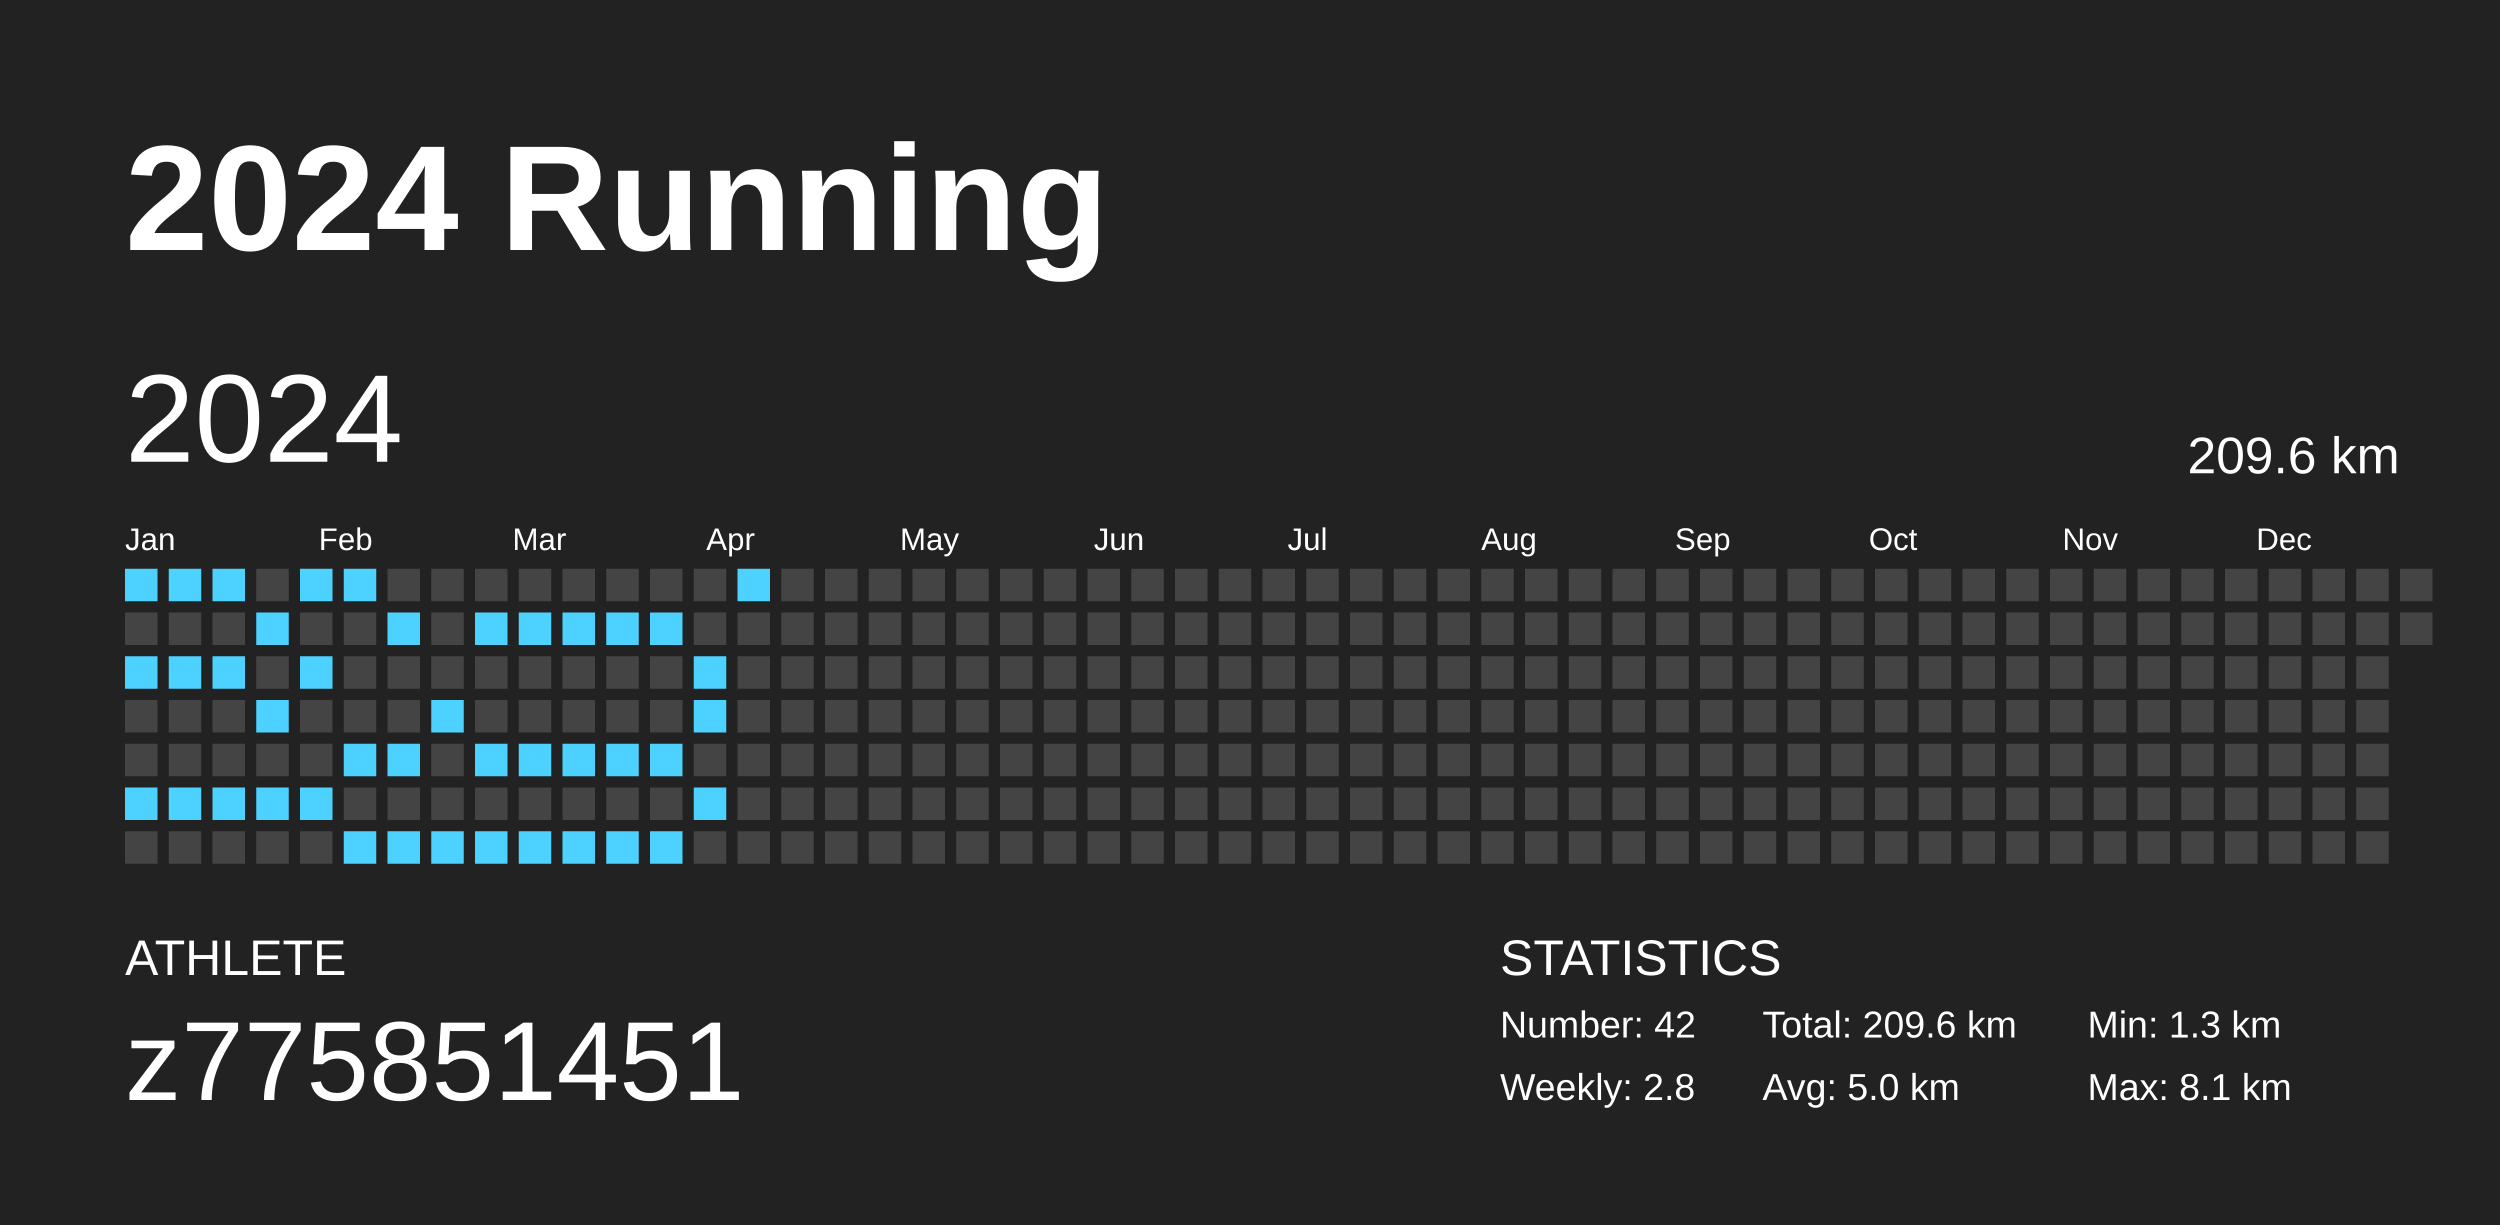
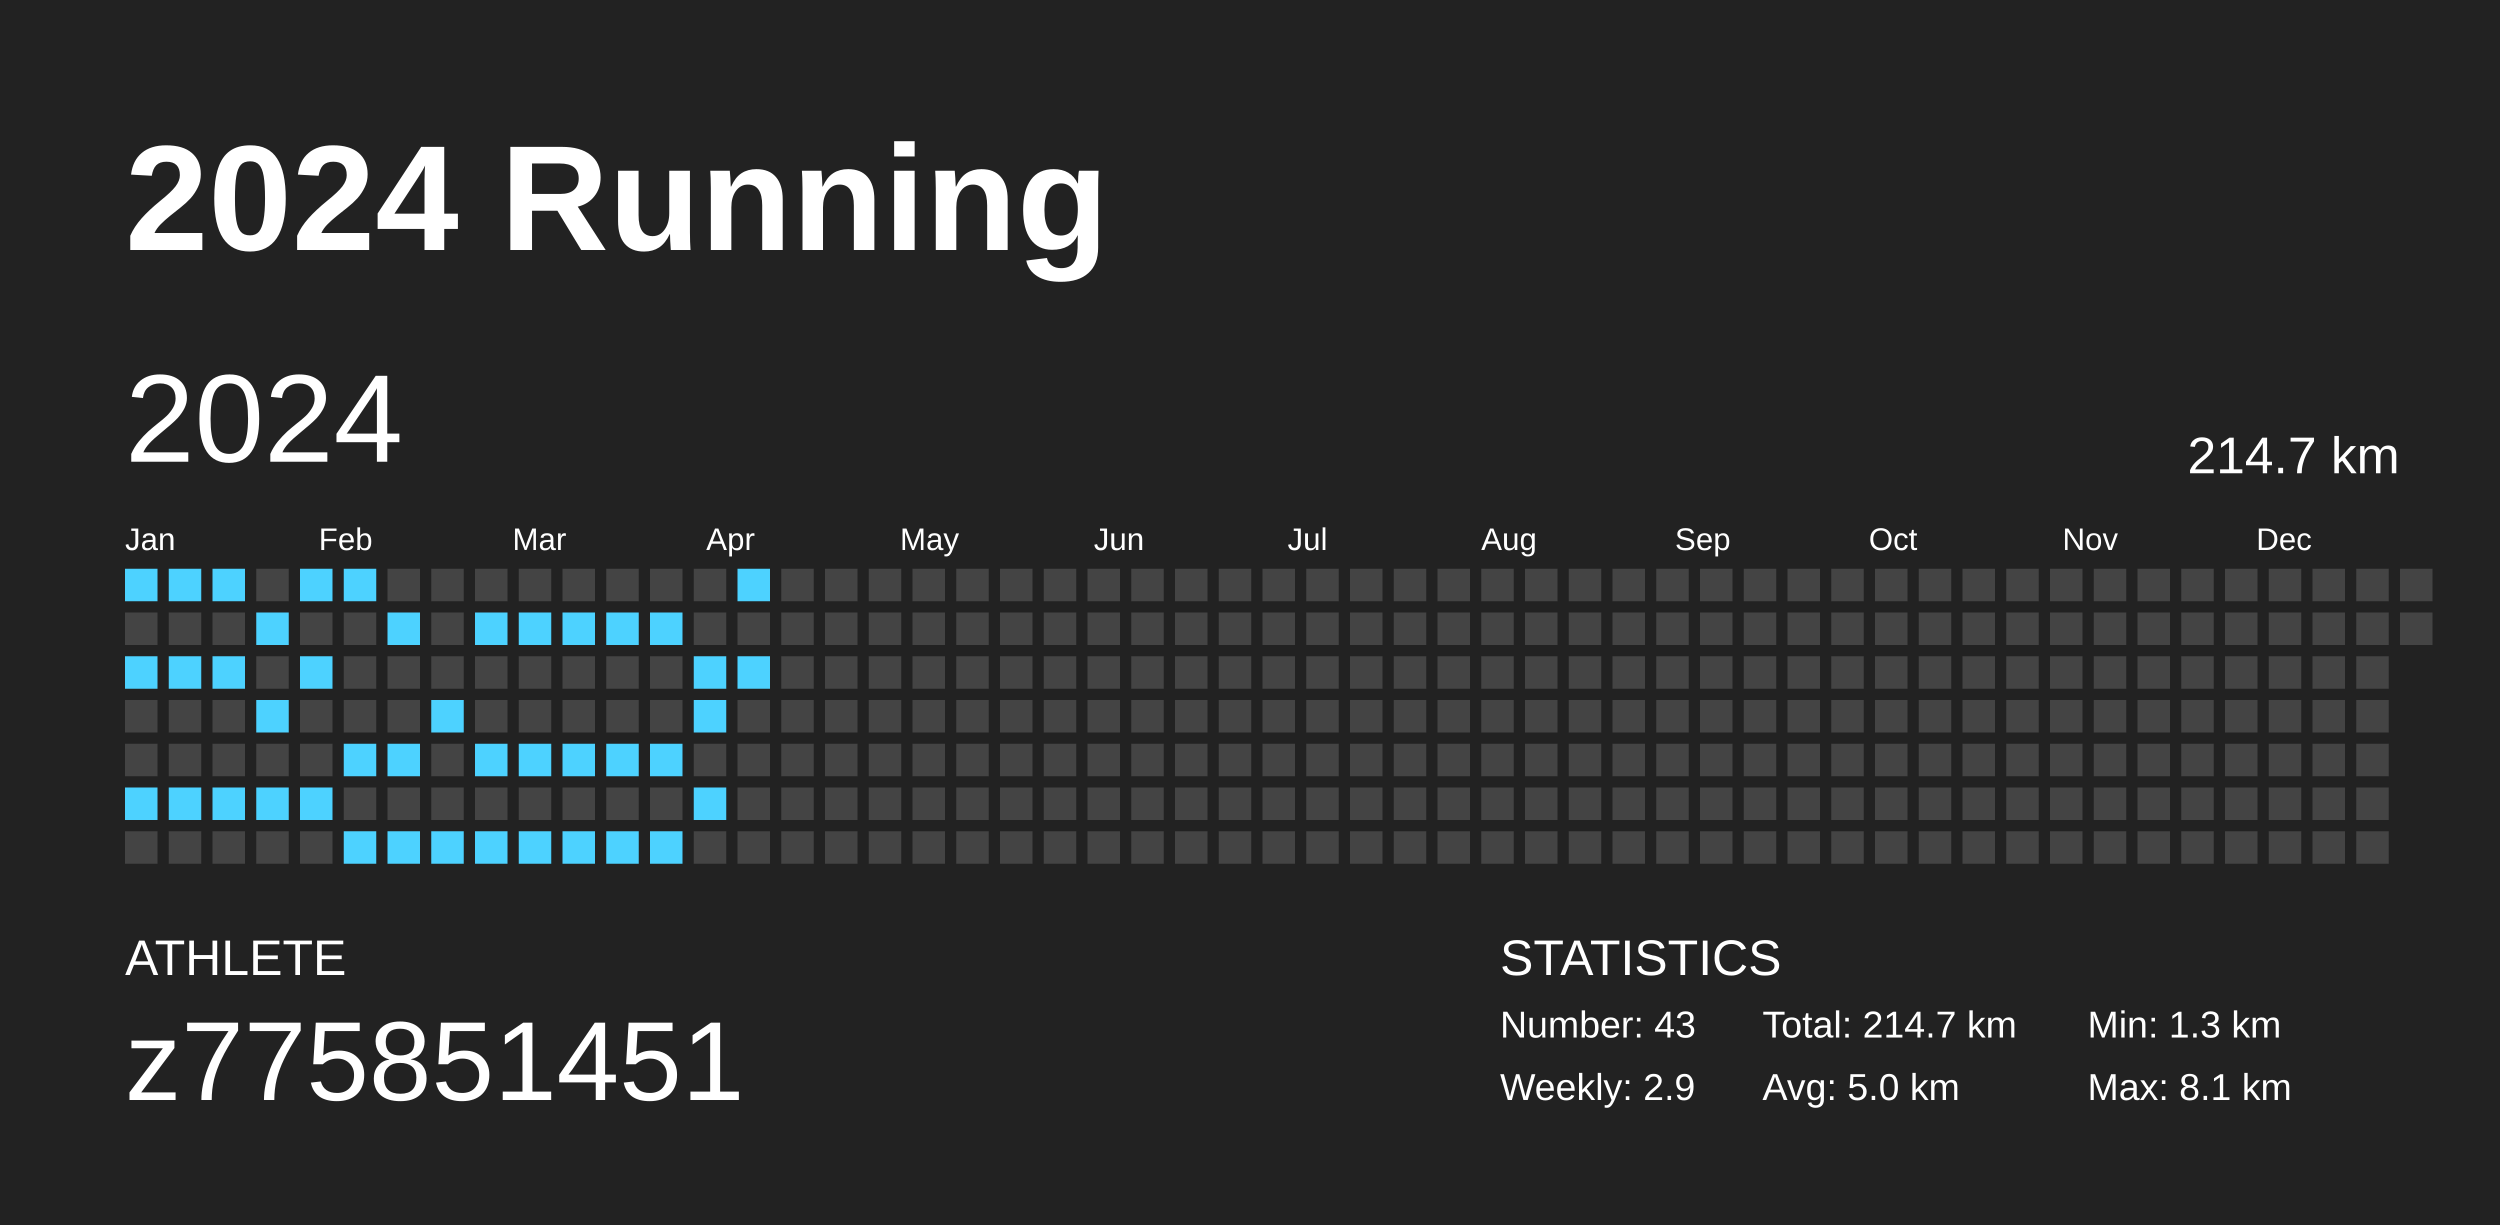
<svg xmlns="http://www.w3.org/2000/svg" baseProfile="full" height="98mm" version="1.1" viewBox="0,0,200,98" width="200mm">
  <defs />
  <rect fill="#222222" height="98" width="200" x="0" y="0" />
  <text fill="#FFFFFF" style="font-size:12px; font-family:Arial; font-weight:bold;" x="10" y="20">2024 Running</text>
  <text fill="#FFFFFF" style="font-size:4px; font-family:Arial" x="10" y="78">ATHLETE</text>
  <text fill="#FFFFFF" style="font-size:9px; font-family:Arial" x="10" y="88">z775851451</text>
  <text fill="#FFFFFF" style="font-size:4px; font-family:Arial" x="120" y="78">STATISTICS</text>
-   <text fill="#FFFFFF" style="font-size:3px; font-family:Arial" x="120" y="83">Number: 42</text>
-   <text fill="#FFFFFF" style="font-size:3px; font-family:Arial" x="120" y="88">Weekly: 2.8</text>
-   <text fill="#FFFFFF" style="font-size:3px; font-family:Arial" x="141" y="83">Total: 209.6 km</text>
+   <text fill="#FFFFFF" style="font-size:3px; font-family:Arial" x="120" y="83">Number: 43</text>
+   <text fill="#FFFFFF" style="font-size:3px; font-family:Arial" x="120" y="88">Weekly: 2.9</text>
+   <text fill="#FFFFFF" style="font-size:3px; font-family:Arial" x="141" y="83">Total: 214.7 km</text>
  <text fill="#FFFFFF" style="font-size:3px; font-family:Arial" x="141" y="88">Avg: 5.0 km</text>
  <text fill="#FFFFFF" style="font-size:3px; font-family:Arial" x="167" y="83">Min: 1.3 km</text>
  <text fill="#FFFFFF" style="font-size:3px; font-family:Arial" x="167" y="88">Max: 8.1 km</text>
  <text dominant-baseline="hanging" fill="#FFFFFF" style="font-size:10.0px; font-family:Arial;" x="10" y="30">2024</text>
-   <text dominant-baseline="hanging" fill="#FFFFFF" style="font-size:4.125px; font-family:Arial;" x="175" y="35">209.6 km</text>
+   <text dominant-baseline="hanging" fill="#FFFFFF" style="font-size:4.125px; font-family:Arial;" x="175" y="35">214.7 km</text>
  <text fill="#FFFFFF" style="font-size:2.5px; font-family:Arial" x="10.0" y="44">Jan</text>
  <text fill="#FFFFFF" style="font-size:2.5px; font-family:Arial" x="25.5" y="44">Feb</text>
  <text fill="#FFFFFF" style="font-size:2.5px; font-family:Arial" x="41.0" y="44">Mar</text>
  <text fill="#FFFFFF" style="font-size:2.5px; font-family:Arial" x="56.5" y="44">Apr</text>
  <text fill="#FFFFFF" style="font-size:2.5px; font-family:Arial" x="72.0" y="44">May</text>
  <text fill="#FFFFFF" style="font-size:2.5px; font-family:Arial" x="87.5" y="44">Jun</text>
  <text fill="#FFFFFF" style="font-size:2.5px; font-family:Arial" x="103.0" y="44">Jul</text>
  <text fill="#FFFFFF" style="font-size:2.5px; font-family:Arial" x="118.5" y="44">Aug</text>
  <text fill="#FFFFFF" style="font-size:2.5px; font-family:Arial" x="134.0" y="44">Sep</text>
  <text fill="#FFFFFF" style="font-size:2.5px; font-family:Arial" x="149.5" y="44">Oct</text>
  <text fill="#FFFFFF" style="font-size:2.5px; font-family:Arial" x="165.0" y="44">Nov</text>
  <text fill="#FFFFFF" style="font-size:2.5px; font-family:Arial" x="180.5" y="44">Dec</text>
  <rect fill="#4dd2ff" height="2.6" width="2.6" x="10.0" y="45.5" />
  <rect fill="#444444" height="2.6" width="2.6" x="10.0" y="49.0" />
  <rect fill="#4dd2ff" height="2.6" width="2.6" x="10.0" y="52.5" />
  <rect fill="#444444" height="2.6" width="2.6" x="10.0" y="56.0" />
  <rect fill="#444444" height="2.6" width="2.6" x="10.0" y="59.5" />
  <rect fill="#4dd2ff" height="2.6" width="2.6" x="10.0" y="63.0" />
  <rect fill="#444444" height="2.6" width="2.6" x="10.0" y="66.5" />
  <rect fill="#4dd2ff" height="2.6" width="2.6" x="13.5" y="45.5" />
  <rect fill="#444444" height="2.6" width="2.6" x="13.5" y="49.0" />
  <rect fill="#4dd2ff" height="2.6" width="2.6" x="13.5" y="52.5" />
  <rect fill="#444444" height="2.6" width="2.6" x="13.5" y="56.0" />
  <rect fill="#444444" height="2.6" width="2.6" x="13.5" y="59.5" />
  <rect fill="#4dd2ff" height="2.6" width="2.6" x="13.5" y="63.0" />
  <rect fill="#444444" height="2.6" width="2.6" x="13.5" y="66.5" />
  <rect fill="#4dd2ff" height="2.6" width="2.6" x="17.0" y="45.5" />
  <rect fill="#444444" height="2.6" width="2.6" x="17.0" y="49.0" />
  <rect fill="#4dd2ff" height="2.6" width="2.6" x="17.0" y="52.5" />
  <rect fill="#444444" height="2.6" width="2.6" x="17.0" y="56.0" />
  <rect fill="#444444" height="2.6" width="2.6" x="17.0" y="59.5" />
  <rect fill="#4dd2ff" height="2.6" width="2.6" x="17.0" y="63.0" />
  <rect fill="#444444" height="2.6" width="2.6" x="17.0" y="66.5" />
  <rect fill="#444444" height="2.6" width="2.6" x="20.5" y="45.5" />
  <rect fill="#4dd2ff" height="2.6" width="2.6" x="20.5" y="49.0" />
  <rect fill="#444444" height="2.6" width="2.6" x="20.5" y="52.5" />
  <rect fill="#4dd2ff" height="2.6" width="2.6" x="20.5" y="56.0" />
  <rect fill="#444444" height="2.6" width="2.6" x="20.5" y="59.5" />
  <rect fill="#4dd2ff" height="2.6" width="2.6" x="20.5" y="63.0" />
  <rect fill="#444444" height="2.6" width="2.6" x="20.5" y="66.5" />
  <rect fill="#4dd2ff" height="2.6" width="2.6" x="24.0" y="45.5" />
  <rect fill="#444444" height="2.6" width="2.6" x="24.0" y="49.0" />
  <rect fill="#4dd2ff" height="2.6" width="2.6" x="24.0" y="52.5" />
  <rect fill="#444444" height="2.6" width="2.6" x="24.0" y="56.0" />
  <rect fill="#444444" height="2.6" width="2.6" x="24.0" y="59.5" />
  <rect fill="#4dd2ff" height="2.6" width="2.6" x="24.0" y="63.0" />
  <rect fill="#444444" height="2.6" width="2.6" x="24.0" y="66.5" />
  <rect fill="#4dd2ff" height="2.6" width="2.6" x="27.5" y="45.5" />
  <rect fill="#444444" height="2.6" width="2.6" x="27.5" y="49.0" />
  <rect fill="#444444" height="2.6" width="2.6" x="27.5" y="52.5" />
  <rect fill="#444444" height="2.6" width="2.6" x="27.5" y="56.0" />
  <rect fill="#4dd2ff" height="2.6" width="2.6" x="27.5" y="59.5" />
  <rect fill="#444444" height="2.6" width="2.6" x="27.5" y="63.0" />
  <rect fill="#4dd2ff" height="2.6" width="2.6" x="27.5" y="66.5" />
  <rect fill="#444444" height="2.6" width="2.6" x="31.0" y="45.5" />
  <rect fill="#4dd2ff" height="2.6" width="2.6" x="31.0" y="49.0" />
  <rect fill="#444444" height="2.6" width="2.6" x="31.0" y="52.5" />
  <rect fill="#444444" height="2.6" width="2.6" x="31.0" y="56.0" />
  <rect fill="#4dd2ff" height="2.6" width="2.6" x="31.0" y="59.5" />
  <rect fill="#444444" height="2.6" width="2.6" x="31.0" y="63.0" />
  <rect fill="#4dd2ff" height="2.6" width="2.6" x="31.0" y="66.5" />
  <rect fill="#444444" height="2.6" width="2.6" x="34.5" y="45.5" />
  <rect fill="#444444" height="2.6" width="2.6" x="34.5" y="49.0" />
  <rect fill="#444444" height="2.6" width="2.6" x="34.5" y="52.5" />
  <rect fill="#4dd2ff" height="2.6" width="2.6" x="34.5" y="56.0" />
  <rect fill="#444444" height="2.6" width="2.6" x="34.5" y="59.5" />
  <rect fill="#444444" height="2.6" width="2.6" x="34.5" y="63.0" />
  <rect fill="#4dd2ff" height="2.6" width="2.6" x="34.5" y="66.5" />
  <rect fill="#444444" height="2.6" width="2.6" x="38.0" y="45.5" />
  <rect fill="#4dd2ff" height="2.6" width="2.6" x="38.0" y="49.0" />
  <rect fill="#444444" height="2.6" width="2.6" x="38.0" y="52.5" />
  <rect fill="#444444" height="2.6" width="2.6" x="38.0" y="56.0" />
  <rect fill="#4dd2ff" height="2.6" width="2.6" x="38.0" y="59.5" />
  <rect fill="#444444" height="2.6" width="2.6" x="38.0" y="63.0" />
  <rect fill="#4dd2ff" height="2.6" width="2.6" x="38.0" y="66.5" />
  <rect fill="#444444" height="2.6" width="2.6" x="41.5" y="45.5" />
  <rect fill="#4dd2ff" height="2.6" width="2.6" x="41.5" y="49.0" />
  <rect fill="#444444" height="2.6" width="2.6" x="41.5" y="52.5" />
  <rect fill="#444444" height="2.6" width="2.6" x="41.5" y="56.0" />
  <rect fill="#4dd2ff" height="2.6" width="2.6" x="41.5" y="59.5" />
  <rect fill="#444444" height="2.6" width="2.6" x="41.5" y="63.0" />
  <rect fill="#4dd2ff" height="2.6" width="2.6" x="41.5" y="66.5" />
  <rect fill="#444444" height="2.6" width="2.6" x="45.0" y="45.5" />
  <rect fill="#4dd2ff" height="2.6" width="2.6" x="45.0" y="49.0" />
  <rect fill="#444444" height="2.6" width="2.6" x="45.0" y="52.5" />
  <rect fill="#444444" height="2.6" width="2.6" x="45.0" y="56.0" />
  <rect fill="#4dd2ff" height="2.6" width="2.6" x="45.0" y="59.5" />
  <rect fill="#444444" height="2.6" width="2.6" x="45.0" y="63.0" />
  <rect fill="#4dd2ff" height="2.6" width="2.6" x="45.0" y="66.5" />
  <rect fill="#444444" height="2.6" width="2.6" x="48.5" y="45.5" />
  <rect fill="#4dd2ff" height="2.6" width="2.6" x="48.5" y="49.0" />
  <rect fill="#444444" height="2.6" width="2.6" x="48.5" y="52.5" />
  <rect fill="#444444" height="2.6" width="2.6" x="48.5" y="56.0" />
  <rect fill="#4dd2ff" height="2.6" width="2.6" x="48.5" y="59.5" />
  <rect fill="#444444" height="2.6" width="2.6" x="48.5" y="63.0" />
  <rect fill="#4dd2ff" height="2.6" width="2.6" x="48.5" y="66.5" />
  <rect fill="#444444" height="2.6" width="2.6" x="52.0" y="45.5" />
  <rect fill="#4dd2ff" height="2.6" width="2.6" x="52.0" y="49.0" />
  <rect fill="#444444" height="2.6" width="2.6" x="52.0" y="52.5" />
  <rect fill="#444444" height="2.6" width="2.6" x="52.0" y="56.0" />
  <rect fill="#4dd2ff" height="2.6" width="2.6" x="52.0" y="59.5" />
  <rect fill="#444444" height="2.6" width="2.6" x="52.0" y="63.0" />
  <rect fill="#4dd2ff" height="2.6" width="2.6" x="52.0" y="66.5" />
  <rect fill="#444444" height="2.6" width="2.6" x="55.5" y="45.5" />
  <rect fill="#444444" height="2.6" width="2.6" x="55.5" y="49.0" />
  <rect fill="#4dd2ff" height="2.6" width="2.6" x="55.5" y="52.5" />
  <rect fill="#4dd2ff" height="2.6" width="2.6" x="55.5" y="56.0" />
  <rect fill="#444444" height="2.6" width="2.6" x="55.5" y="59.5" />
  <rect fill="#4dd2ff" height="2.6" width="2.6" x="55.5" y="63.0" />
  <rect fill="#444444" height="2.6" width="2.6" x="55.5" y="66.5" />
  <rect fill="#4dd2ff" height="2.6" width="2.6" x="59.0" y="45.5" />
  <rect fill="#444444" height="2.6" width="2.6" x="59.0" y="49.0" />
-   <rect fill="#444444" height="2.6" width="2.6" x="59.0" y="52.5" />
+   <rect fill="#4dd2ff" height="2.6" width="2.6" x="59.0" y="52.5" />
  <rect fill="#444444" height="2.6" width="2.6" x="59.0" y="56.0" />
  <rect fill="#444444" height="2.6" width="2.6" x="59.0" y="59.5" />
  <rect fill="#444444" height="2.6" width="2.6" x="59.0" y="63.0" />
  <rect fill="#444444" height="2.6" width="2.6" x="59.0" y="66.5" />
  <rect fill="#444444" height="2.6" width="2.6" x="62.5" y="45.5" />
  <rect fill="#444444" height="2.6" width="2.6" x="62.5" y="49.0" />
  <rect fill="#444444" height="2.6" width="2.6" x="62.5" y="52.5" />
  <rect fill="#444444" height="2.6" width="2.6" x="62.5" y="56.0" />
  <rect fill="#444444" height="2.6" width="2.6" x="62.5" y="59.5" />
  <rect fill="#444444" height="2.6" width="2.6" x="62.5" y="63.0" />
  <rect fill="#444444" height="2.6" width="2.6" x="62.5" y="66.5" />
  <rect fill="#444444" height="2.6" width="2.6" x="66.0" y="45.5" />
  <rect fill="#444444" height="2.6" width="2.6" x="66.0" y="49.0" />
  <rect fill="#444444" height="2.6" width="2.6" x="66.0" y="52.5" />
  <rect fill="#444444" height="2.6" width="2.6" x="66.0" y="56.0" />
  <rect fill="#444444" height="2.6" width="2.6" x="66.0" y="59.5" />
  <rect fill="#444444" height="2.6" width="2.6" x="66.0" y="63.0" />
  <rect fill="#444444" height="2.6" width="2.6" x="66.0" y="66.5" />
  <rect fill="#444444" height="2.6" width="2.6" x="69.5" y="45.5" />
  <rect fill="#444444" height="2.6" width="2.6" x="69.5" y="49.0" />
  <rect fill="#444444" height="2.6" width="2.6" x="69.5" y="52.5" />
  <rect fill="#444444" height="2.6" width="2.6" x="69.5" y="56.0" />
  <rect fill="#444444" height="2.6" width="2.6" x="69.5" y="59.5" />
  <rect fill="#444444" height="2.6" width="2.6" x="69.5" y="63.0" />
  <rect fill="#444444" height="2.6" width="2.6" x="69.5" y="66.5" />
  <rect fill="#444444" height="2.6" width="2.6" x="73.0" y="45.5" />
  <rect fill="#444444" height="2.6" width="2.6" x="73.0" y="49.0" />
  <rect fill="#444444" height="2.6" width="2.6" x="73.0" y="52.5" />
  <rect fill="#444444" height="2.6" width="2.6" x="73.0" y="56.0" />
  <rect fill="#444444" height="2.6" width="2.6" x="73.0" y="59.5" />
  <rect fill="#444444" height="2.6" width="2.6" x="73.0" y="63.0" />
  <rect fill="#444444" height="2.6" width="2.6" x="73.0" y="66.5" />
  <rect fill="#444444" height="2.6" width="2.6" x="76.5" y="45.5" />
  <rect fill="#444444" height="2.6" width="2.6" x="76.5" y="49.0" />
  <rect fill="#444444" height="2.6" width="2.6" x="76.5" y="52.5" />
  <rect fill="#444444" height="2.6" width="2.6" x="76.5" y="56.0" />
  <rect fill="#444444" height="2.6" width="2.6" x="76.5" y="59.5" />
  <rect fill="#444444" height="2.6" width="2.6" x="76.5" y="63.0" />
  <rect fill="#444444" height="2.6" width="2.6" x="76.5" y="66.5" />
  <rect fill="#444444" height="2.6" width="2.6" x="80.0" y="45.5" />
  <rect fill="#444444" height="2.6" width="2.6" x="80.0" y="49.0" />
  <rect fill="#444444" height="2.6" width="2.6" x="80.0" y="52.5" />
  <rect fill="#444444" height="2.6" width="2.6" x="80.0" y="56.0" />
  <rect fill="#444444" height="2.6" width="2.6" x="80.0" y="59.5" />
  <rect fill="#444444" height="2.6" width="2.6" x="80.0" y="63.0" />
  <rect fill="#444444" height="2.6" width="2.6" x="80.0" y="66.5" />
  <rect fill="#444444" height="2.6" width="2.6" x="83.5" y="45.5" />
  <rect fill="#444444" height="2.6" width="2.6" x="83.5" y="49.0" />
  <rect fill="#444444" height="2.6" width="2.6" x="83.5" y="52.5" />
  <rect fill="#444444" height="2.6" width="2.6" x="83.5" y="56.0" />
  <rect fill="#444444" height="2.6" width="2.6" x="83.5" y="59.5" />
  <rect fill="#444444" height="2.6" width="2.6" x="83.5" y="63.0" />
  <rect fill="#444444" height="2.6" width="2.6" x="83.5" y="66.5" />
  <rect fill="#444444" height="2.6" width="2.6" x="87.0" y="45.5" />
  <rect fill="#444444" height="2.6" width="2.6" x="87.0" y="49.0" />
  <rect fill="#444444" height="2.6" width="2.6" x="87.0" y="52.5" />
  <rect fill="#444444" height="2.6" width="2.6" x="87.0" y="56.0" />
  <rect fill="#444444" height="2.6" width="2.6" x="87.0" y="59.5" />
  <rect fill="#444444" height="2.6" width="2.6" x="87.0" y="63.0" />
  <rect fill="#444444" height="2.6" width="2.6" x="87.0" y="66.5" />
  <rect fill="#444444" height="2.6" width="2.6" x="90.5" y="45.5" />
  <rect fill="#444444" height="2.6" width="2.6" x="90.5" y="49.0" />
  <rect fill="#444444" height="2.6" width="2.6" x="90.5" y="52.5" />
  <rect fill="#444444" height="2.6" width="2.6" x="90.5" y="56.0" />
  <rect fill="#444444" height="2.6" width="2.6" x="90.5" y="59.5" />
  <rect fill="#444444" height="2.6" width="2.6" x="90.5" y="63.0" />
  <rect fill="#444444" height="2.6" width="2.6" x="90.5" y="66.5" />
  <rect fill="#444444" height="2.6" width="2.6" x="94.0" y="45.5" />
  <rect fill="#444444" height="2.6" width="2.6" x="94.0" y="49.0" />
  <rect fill="#444444" height="2.6" width="2.6" x="94.0" y="52.5" />
  <rect fill="#444444" height="2.6" width="2.6" x="94.0" y="56.0" />
  <rect fill="#444444" height="2.6" width="2.6" x="94.0" y="59.5" />
  <rect fill="#444444" height="2.6" width="2.6" x="94.0" y="63.0" />
  <rect fill="#444444" height="2.6" width="2.6" x="94.0" y="66.5" />
  <rect fill="#444444" height="2.6" width="2.6" x="97.5" y="45.5" />
  <rect fill="#444444" height="2.6" width="2.6" x="97.5" y="49.0" />
  <rect fill="#444444" height="2.6" width="2.6" x="97.5" y="52.5" />
  <rect fill="#444444" height="2.6" width="2.6" x="97.5" y="56.0" />
  <rect fill="#444444" height="2.6" width="2.6" x="97.5" y="59.5" />
  <rect fill="#444444" height="2.6" width="2.6" x="97.5" y="63.0" />
  <rect fill="#444444" height="2.6" width="2.6" x="97.5" y="66.5" />
  <rect fill="#444444" height="2.6" width="2.6" x="101.0" y="45.5" />
  <rect fill="#444444" height="2.6" width="2.6" x="101.0" y="49.0" />
  <rect fill="#444444" height="2.6" width="2.6" x="101.0" y="52.5" />
  <rect fill="#444444" height="2.6" width="2.6" x="101.0" y="56.0" />
  <rect fill="#444444" height="2.6" width="2.6" x="101.0" y="59.5" />
  <rect fill="#444444" height="2.6" width="2.6" x="101.0" y="63.0" />
  <rect fill="#444444" height="2.6" width="2.6" x="101.0" y="66.5" />
  <rect fill="#444444" height="2.6" width="2.6" x="104.5" y="45.5" />
  <rect fill="#444444" height="2.6" width="2.6" x="104.5" y="49.0" />
  <rect fill="#444444" height="2.6" width="2.6" x="104.5" y="52.5" />
  <rect fill="#444444" height="2.6" width="2.6" x="104.5" y="56.0" />
  <rect fill="#444444" height="2.6" width="2.6" x="104.5" y="59.5" />
  <rect fill="#444444" height="2.6" width="2.6" x="104.5" y="63.0" />
  <rect fill="#444444" height="2.6" width="2.6" x="104.5" y="66.5" />
  <rect fill="#444444" height="2.6" width="2.6" x="108.0" y="45.5" />
  <rect fill="#444444" height="2.6" width="2.6" x="108.0" y="49.0" />
  <rect fill="#444444" height="2.6" width="2.6" x="108.0" y="52.5" />
  <rect fill="#444444" height="2.6" width="2.6" x="108.0" y="56.0" />
  <rect fill="#444444" height="2.6" width="2.6" x="108.0" y="59.5" />
  <rect fill="#444444" height="2.6" width="2.6" x="108.0" y="63.0" />
  <rect fill="#444444" height="2.6" width="2.6" x="108.0" y="66.5" />
  <rect fill="#444444" height="2.6" width="2.6" x="111.5" y="45.5" />
  <rect fill="#444444" height="2.6" width="2.6" x="111.5" y="49.0" />
  <rect fill="#444444" height="2.6" width="2.6" x="111.5" y="52.5" />
  <rect fill="#444444" height="2.6" width="2.6" x="111.5" y="56.0" />
  <rect fill="#444444" height="2.6" width="2.6" x="111.5" y="59.5" />
  <rect fill="#444444" height="2.6" width="2.6" x="111.5" y="63.0" />
  <rect fill="#444444" height="2.6" width="2.6" x="111.5" y="66.5" />
  <rect fill="#444444" height="2.6" width="2.6" x="115.0" y="45.5" />
  <rect fill="#444444" height="2.6" width="2.6" x="115.0" y="49.0" />
  <rect fill="#444444" height="2.6" width="2.6" x="115.0" y="52.5" />
  <rect fill="#444444" height="2.6" width="2.6" x="115.0" y="56.0" />
  <rect fill="#444444" height="2.6" width="2.6" x="115.0" y="59.5" />
  <rect fill="#444444" height="2.6" width="2.6" x="115.0" y="63.0" />
  <rect fill="#444444" height="2.6" width="2.6" x="115.0" y="66.5" />
  <rect fill="#444444" height="2.6" width="2.6" x="118.5" y="45.5" />
  <rect fill="#444444" height="2.6" width="2.6" x="118.5" y="49.0" />
  <rect fill="#444444" height="2.6" width="2.6" x="118.5" y="52.5" />
  <rect fill="#444444" height="2.6" width="2.6" x="118.5" y="56.0" />
  <rect fill="#444444" height="2.6" width="2.6" x="118.5" y="59.5" />
  <rect fill="#444444" height="2.6" width="2.6" x="118.5" y="63.0" />
  <rect fill="#444444" height="2.6" width="2.6" x="118.5" y="66.5" />
  <rect fill="#444444" height="2.6" width="2.6" x="122.0" y="45.5" />
  <rect fill="#444444" height="2.6" width="2.6" x="122.0" y="49.0" />
  <rect fill="#444444" height="2.6" width="2.6" x="122.0" y="52.5" />
  <rect fill="#444444" height="2.6" width="2.6" x="122.0" y="56.0" />
  <rect fill="#444444" height="2.6" width="2.6" x="122.0" y="59.5" />
  <rect fill="#444444" height="2.6" width="2.6" x="122.0" y="63.0" />
  <rect fill="#444444" height="2.6" width="2.6" x="122.0" y="66.5" />
  <rect fill="#444444" height="2.6" width="2.6" x="125.5" y="45.5" />
  <rect fill="#444444" height="2.6" width="2.6" x="125.5" y="49.0" />
  <rect fill="#444444" height="2.6" width="2.6" x="125.5" y="52.5" />
  <rect fill="#444444" height="2.6" width="2.6" x="125.5" y="56.0" />
  <rect fill="#444444" height="2.6" width="2.6" x="125.5" y="59.5" />
  <rect fill="#444444" height="2.6" width="2.6" x="125.5" y="63.0" />
  <rect fill="#444444" height="2.6" width="2.6" x="125.5" y="66.5" />
  <rect fill="#444444" height="2.6" width="2.6" x="129.0" y="45.5" />
  <rect fill="#444444" height="2.6" width="2.6" x="129.0" y="49.0" />
  <rect fill="#444444" height="2.6" width="2.6" x="129.0" y="52.5" />
  <rect fill="#444444" height="2.6" width="2.6" x="129.0" y="56.0" />
  <rect fill="#444444" height="2.6" width="2.6" x="129.0" y="59.5" />
  <rect fill="#444444" height="2.6" width="2.6" x="129.0" y="63.0" />
  <rect fill="#444444" height="2.6" width="2.6" x="129.0" y="66.5" />
  <rect fill="#444444" height="2.6" width="2.6" x="132.5" y="45.5" />
  <rect fill="#444444" height="2.6" width="2.6" x="132.5" y="49.0" />
  <rect fill="#444444" height="2.6" width="2.6" x="132.5" y="52.5" />
  <rect fill="#444444" height="2.6" width="2.6" x="132.5" y="56.0" />
  <rect fill="#444444" height="2.6" width="2.6" x="132.5" y="59.5" />
  <rect fill="#444444" height="2.6" width="2.6" x="132.5" y="63.0" />
  <rect fill="#444444" height="2.6" width="2.6" x="132.5" y="66.5" />
  <rect fill="#444444" height="2.6" width="2.6" x="136.0" y="45.5" />
  <rect fill="#444444" height="2.6" width="2.6" x="136.0" y="49.0" />
  <rect fill="#444444" height="2.6" width="2.6" x="136.0" y="52.5" />
  <rect fill="#444444" height="2.6" width="2.6" x="136.0" y="56.0" />
  <rect fill="#444444" height="2.6" width="2.6" x="136.0" y="59.5" />
  <rect fill="#444444" height="2.6" width="2.6" x="136.0" y="63.0" />
  <rect fill="#444444" height="2.6" width="2.6" x="136.0" y="66.5" />
  <rect fill="#444444" height="2.6" width="2.6" x="139.5" y="45.5" />
  <rect fill="#444444" height="2.6" width="2.6" x="139.5" y="49.0" />
  <rect fill="#444444" height="2.6" width="2.6" x="139.5" y="52.5" />
  <rect fill="#444444" height="2.6" width="2.6" x="139.5" y="56.0" />
  <rect fill="#444444" height="2.6" width="2.6" x="139.5" y="59.5" />
  <rect fill="#444444" height="2.6" width="2.6" x="139.5" y="63.0" />
  <rect fill="#444444" height="2.6" width="2.6" x="139.5" y="66.5" />
  <rect fill="#444444" height="2.6" width="2.6" x="143.0" y="45.5" />
  <rect fill="#444444" height="2.6" width="2.6" x="143.0" y="49.0" />
  <rect fill="#444444" height="2.6" width="2.6" x="143.0" y="52.5" />
  <rect fill="#444444" height="2.6" width="2.6" x="143.0" y="56.0" />
  <rect fill="#444444" height="2.6" width="2.6" x="143.0" y="59.5" />
  <rect fill="#444444" height="2.6" width="2.6" x="143.0" y="63.0" />
  <rect fill="#444444" height="2.6" width="2.6" x="143.0" y="66.5" />
  <rect fill="#444444" height="2.6" width="2.6" x="146.5" y="45.5" />
  <rect fill="#444444" height="2.6" width="2.6" x="146.5" y="49.0" />
  <rect fill="#444444" height="2.6" width="2.6" x="146.5" y="52.5" />
  <rect fill="#444444" height="2.6" width="2.6" x="146.5" y="56.0" />
  <rect fill="#444444" height="2.6" width="2.6" x="146.5" y="59.5" />
  <rect fill="#444444" height="2.6" width="2.6" x="146.5" y="63.0" />
  <rect fill="#444444" height="2.6" width="2.6" x="146.5" y="66.5" />
  <rect fill="#444444" height="2.6" width="2.6" x="150.0" y="45.5" />
  <rect fill="#444444" height="2.6" width="2.6" x="150.0" y="49.0" />
  <rect fill="#444444" height="2.6" width="2.6" x="150.0" y="52.5" />
  <rect fill="#444444" height="2.6" width="2.6" x="150.0" y="56.0" />
  <rect fill="#444444" height="2.6" width="2.6" x="150.0" y="59.5" />
  <rect fill="#444444" height="2.6" width="2.6" x="150.0" y="63.0" />
  <rect fill="#444444" height="2.6" width="2.6" x="150.0" y="66.5" />
  <rect fill="#444444" height="2.6" width="2.6" x="153.5" y="45.5" />
  <rect fill="#444444" height="2.6" width="2.6" x="153.5" y="49.0" />
  <rect fill="#444444" height="2.6" width="2.6" x="153.5" y="52.5" />
  <rect fill="#444444" height="2.6" width="2.6" x="153.5" y="56.0" />
  <rect fill="#444444" height="2.6" width="2.6" x="153.5" y="59.5" />
  <rect fill="#444444" height="2.6" width="2.6" x="153.5" y="63.0" />
  <rect fill="#444444" height="2.6" width="2.6" x="153.5" y="66.5" />
  <rect fill="#444444" height="2.6" width="2.6" x="157.0" y="45.5" />
  <rect fill="#444444" height="2.6" width="2.6" x="157.0" y="49.0" />
  <rect fill="#444444" height="2.6" width="2.6" x="157.0" y="52.5" />
  <rect fill="#444444" height="2.6" width="2.6" x="157.0" y="56.0" />
  <rect fill="#444444" height="2.6" width="2.6" x="157.0" y="59.5" />
  <rect fill="#444444" height="2.6" width="2.6" x="157.0" y="63.0" />
  <rect fill="#444444" height="2.6" width="2.6" x="157.0" y="66.5" />
  <rect fill="#444444" height="2.6" width="2.6" x="160.5" y="45.5" />
  <rect fill="#444444" height="2.6" width="2.6" x="160.5" y="49.0" />
  <rect fill="#444444" height="2.6" width="2.6" x="160.5" y="52.5" />
  <rect fill="#444444" height="2.6" width="2.6" x="160.5" y="56.0" />
  <rect fill="#444444" height="2.6" width="2.6" x="160.5" y="59.5" />
  <rect fill="#444444" height="2.6" width="2.6" x="160.5" y="63.0" />
  <rect fill="#444444" height="2.6" width="2.6" x="160.5" y="66.5" />
  <rect fill="#444444" height="2.6" width="2.6" x="164.0" y="45.5" />
  <rect fill="#444444" height="2.6" width="2.6" x="164.0" y="49.0" />
  <rect fill="#444444" height="2.6" width="2.6" x="164.0" y="52.5" />
  <rect fill="#444444" height="2.6" width="2.6" x="164.0" y="56.0" />
  <rect fill="#444444" height="2.6" width="2.6" x="164.0" y="59.5" />
  <rect fill="#444444" height="2.6" width="2.6" x="164.0" y="63.0" />
  <rect fill="#444444" height="2.6" width="2.6" x="164.0" y="66.5" />
  <rect fill="#444444" height="2.6" width="2.6" x="167.5" y="45.5" />
  <rect fill="#444444" height="2.6" width="2.6" x="167.5" y="49.0" />
  <rect fill="#444444" height="2.6" width="2.6" x="167.5" y="52.5" />
  <rect fill="#444444" height="2.6" width="2.6" x="167.5" y="56.0" />
  <rect fill="#444444" height="2.6" width="2.6" x="167.5" y="59.5" />
  <rect fill="#444444" height="2.6" width="2.6" x="167.5" y="63.0" />
  <rect fill="#444444" height="2.6" width="2.6" x="167.5" y="66.5" />
  <rect fill="#444444" height="2.6" width="2.6" x="171.0" y="45.5" />
  <rect fill="#444444" height="2.6" width="2.6" x="171.0" y="49.0" />
  <rect fill="#444444" height="2.6" width="2.6" x="171.0" y="52.5" />
  <rect fill="#444444" height="2.6" width="2.6" x="171.0" y="56.0" />
  <rect fill="#444444" height="2.6" width="2.6" x="171.0" y="59.5" />
  <rect fill="#444444" height="2.6" width="2.6" x="171.0" y="63.0" />
  <rect fill="#444444" height="2.6" width="2.6" x="171.0" y="66.5" />
  <rect fill="#444444" height="2.6" width="2.6" x="174.5" y="45.5" />
  <rect fill="#444444" height="2.6" width="2.6" x="174.5" y="49.0" />
  <rect fill="#444444" height="2.6" width="2.6" x="174.5" y="52.5" />
  <rect fill="#444444" height="2.6" width="2.6" x="174.5" y="56.0" />
  <rect fill="#444444" height="2.6" width="2.6" x="174.5" y="59.5" />
  <rect fill="#444444" height="2.6" width="2.6" x="174.5" y="63.0" />
  <rect fill="#444444" height="2.6" width="2.6" x="174.5" y="66.5" />
  <rect fill="#444444" height="2.6" width="2.6" x="178.0" y="45.5" />
  <rect fill="#444444" height="2.6" width="2.6" x="178.0" y="49.0" />
  <rect fill="#444444" height="2.6" width="2.6" x="178.0" y="52.5" />
  <rect fill="#444444" height="2.6" width="2.6" x="178.0" y="56.0" />
  <rect fill="#444444" height="2.6" width="2.6" x="178.0" y="59.5" />
  <rect fill="#444444" height="2.6" width="2.6" x="178.0" y="63.0" />
  <rect fill="#444444" height="2.6" width="2.6" x="178.0" y="66.5" />
  <rect fill="#444444" height="2.6" width="2.6" x="181.5" y="45.5" />
  <rect fill="#444444" height="2.6" width="2.6" x="181.5" y="49.0" />
  <rect fill="#444444" height="2.6" width="2.6" x="181.5" y="52.5" />
  <rect fill="#444444" height="2.6" width="2.6" x="181.5" y="56.0" />
  <rect fill="#444444" height="2.6" width="2.6" x="181.5" y="59.5" />
  <rect fill="#444444" height="2.6" width="2.6" x="181.5" y="63.0" />
  <rect fill="#444444" height="2.6" width="2.6" x="181.5" y="66.5" />
  <rect fill="#444444" height="2.6" width="2.6" x="185.0" y="45.5" />
  <rect fill="#444444" height="2.6" width="2.6" x="185.0" y="49.0" />
  <rect fill="#444444" height="2.6" width="2.6" x="185.0" y="52.5" />
  <rect fill="#444444" height="2.6" width="2.6" x="185.0" y="56.0" />
  <rect fill="#444444" height="2.6" width="2.6" x="185.0" y="59.5" />
  <rect fill="#444444" height="2.6" width="2.6" x="185.0" y="63.0" />
  <rect fill="#444444" height="2.6" width="2.6" x="185.0" y="66.5" />
  <rect fill="#444444" height="2.6" width="2.6" x="188.5" y="45.5" />
  <rect fill="#444444" height="2.6" width="2.6" x="188.5" y="49.0" />
  <rect fill="#444444" height="2.6" width="2.6" x="188.5" y="52.5" />
  <rect fill="#444444" height="2.6" width="2.6" x="188.5" y="56.0" />
  <rect fill="#444444" height="2.6" width="2.6" x="188.5" y="59.5" />
  <rect fill="#444444" height="2.6" width="2.6" x="188.5" y="63.0" />
  <rect fill="#444444" height="2.6" width="2.6" x="188.5" y="66.5" />
  <rect fill="#444444" height="2.6" width="2.6" x="192.0" y="45.5" />
  <rect fill="#444444" height="2.6" width="2.6" x="192.0" y="49.0" />
</svg>
